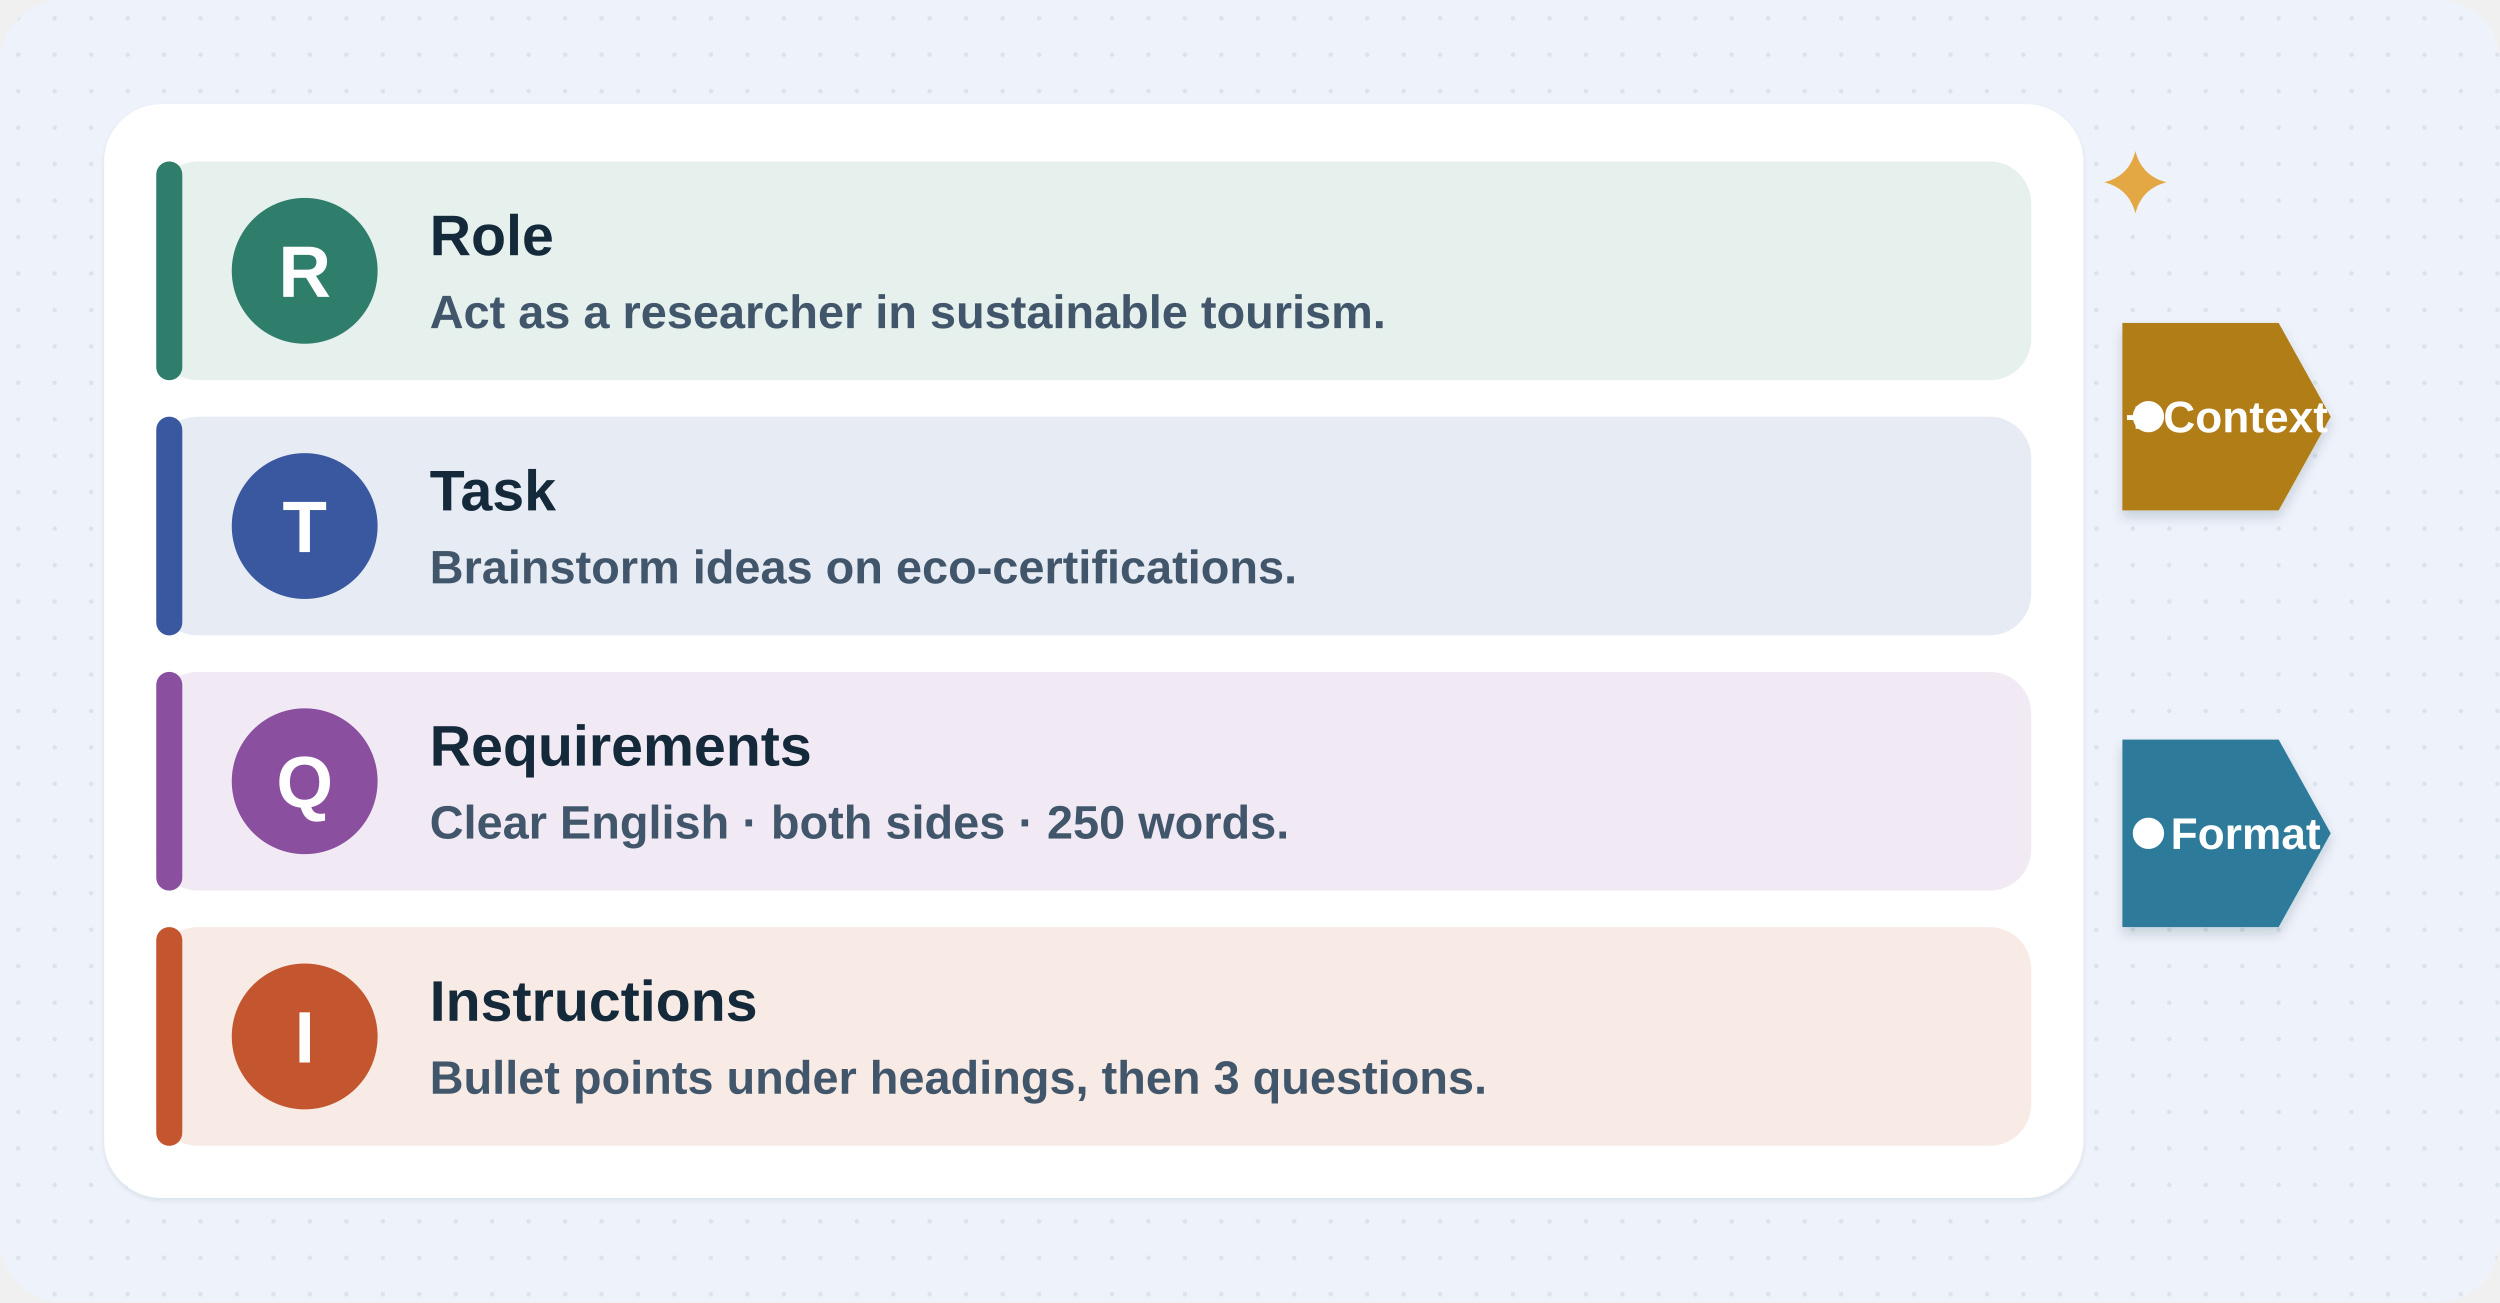
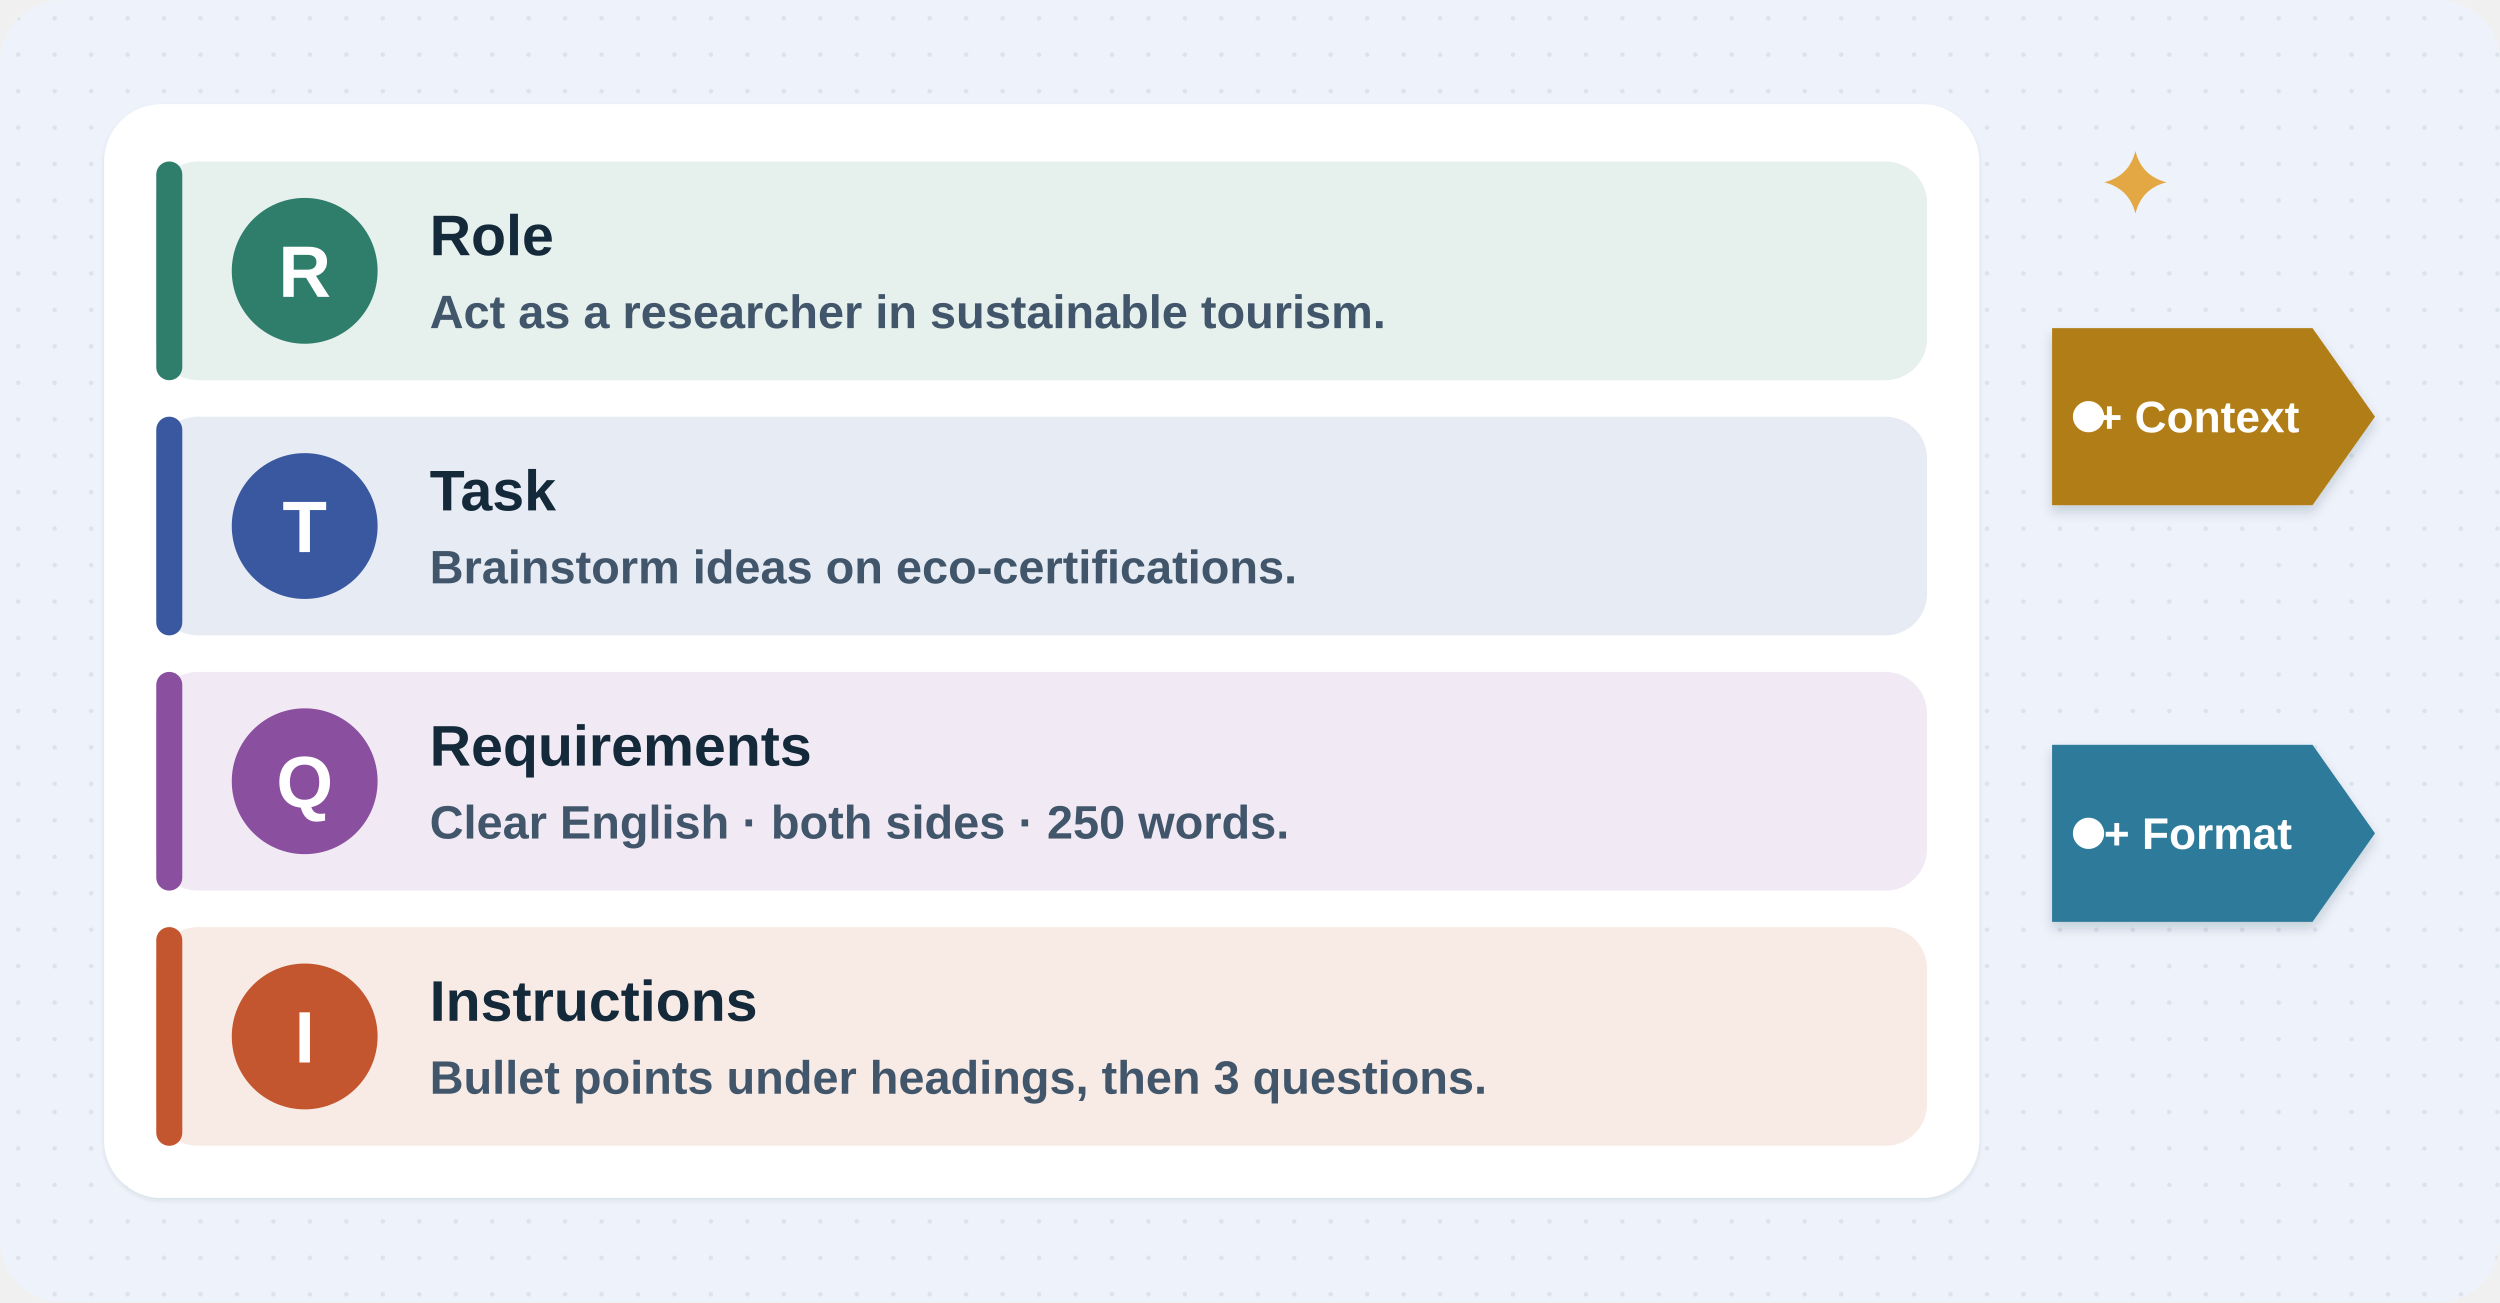
<svg xmlns="http://www.w3.org/2000/svg" viewBox="0 0 960 500" fill="none" role="img" aria-label="A prompt card cut into four coloured strips: Role, Task, Requirements and Instructions, each with an example about sustainability certifications in ecotourism. On the side, two tags: Context and Format.">
  <style>
.dp5-fl{animation:dp5-fl 6s ease-in-out infinite}.dp5-f2{animation-delay:-2s}.dp5-f3{animation-delay:-4s}
@keyframes dp5-fl{50%{translate:0 -6px}}
.dp5-tw{animation:dp5-tw 3.2s ease-in-out infinite;transform-box:fill-box;transform-origin:center}.dp5-t2{animation-delay:-1.1s}.dp5-t3{animation-delay:-2.2s}
@keyframes dp5-tw{0%,100%{opacity:.35;scale:.6}50%{opacity:1;scale:1}}
.dp5-bl{animation:dp5-bl 4.6s infinite;transform-box:fill-box;transform-origin:center}.dp5-b2{animation-delay:-1.6s}.dp5-b3{animation-delay:-3.1s}
@keyframes dp5-bl{0%,93%,100%{scale:1 1}96%{scale:1 .1}}
.dp5-pu{animation:dp5-pu 2.8s ease-in-out infinite;transform-box:fill-box;transform-origin:center}
@keyframes dp5-pu{0%,100%{scale:1}50%{scale:1.08}}
.dp5-dr{stroke-dasharray:6 9;animation:dp5-dr 1.6s linear infinite}
@keyframes dp5-dr{to{stroke-dashoffset:-30}}
.dp5-sp{animation:dp5-sp 30s linear infinite;transform-box:fill-box;transform-origin:center}
@keyframes dp5-sp{to{rotate:360deg}}
.dp5-sw{animation:dp5-sw 5s ease-in-out infinite;transform-box:fill-box;transform-origin:50% 100%}
@keyframes dp5-sw{50%{rotate:3deg}}
.dp5-wv{animation:dp5-wv 3s ease-out infinite;transform-box:fill-box;transform-origin:center}.dp5-w2{animation-delay:-1s}
@keyframes dp5-wv{0%{opacity:0;scale:.7}30%{opacity:.9}100%{opacity:0;scale:1.3}}
.dp5-ty{animation:dp5-ty 1.4s steps(1) infinite}.dp5-y2{animation-delay:-.45s}.dp5-y3{animation-delay:-.9s}
@keyframes dp5-ty{0%,100%{opacity:1}50%{opacity:.2}}
.dp5-sl{animation:dp5-sl 9s ease-in-out infinite}
@keyframes dp5-sl{50%{translate:14px 0}}

@media (prefers-reduced-motion: reduce){*{animation:none!important}}
</style>
  <defs>
    <linearGradient id="dp5-bg" x1="0" y1="0" x2="1" y2="1">
      <stop offset="0" stop-color="#eef3fb" />
      <stop offset="1" stop-color="#eef3fb" />
    </linearGradient>
    <pattern id="dp5-dots" width="14" height="14" patternUnits="userSpaceOnUse">
      <circle cx="7" cy="7" r=".9" fill="#14293a" fill-opacity=".08" />
    </pattern>
    <radialGradient id="dp5-glow" cx=".5" cy=".5" r=".5">
      <stop offset="0" stop-color="#fff" stop-opacity=".85" />
      <stop offset="1" stop-color="#fff" stop-opacity="0" />
    </radialGradient>
    <linearGradient id="dp5-paper" x1="0" y1="0" x2="0" y2="1">
      <stop offset="0" stop-color="#fff" />
      <stop offset="1" stop-color="#f6f1e6" />
    </linearGradient>
    <linearGradient id="dp5-gold" x1="0" y1="0" x2="1" y2="1">
      <stop offset="0" stop-color="#f7d27a" />
      <stop offset=".55" stop-color="#e3a843" />
      <stop offset="1" stop-color="#c4831f" />
    </linearGradient>
    <linearGradient id="dp5-leaf" x1="0" y1="0" x2="1" y2="1">
      <stop offset="0" stop-color="#6fbf8b" />
      <stop offset="1" stop-color="#2f7d6b" />
    </linearGradient>
    <linearGradient id="dp5-sea" x1="0" y1="0" x2="0" y2="1">
      <stop offset="0" stop-color="#7cc7d6" />
      <stop offset="1" stop-color="#2d7a9a" />
    </linearGradient>
    <linearGradient id="dp5-screen" x1="0" y1="0" x2="0" y2="1">
      <stop offset="0" stop-color="#eef3fb" />
      <stop offset="1" stop-color="#dfe8f6" />
    </linearGradient>
    <filter id="dp5-sh" x="-25%" y="-25%" width="150%" height="170%">
      <feDropShadow dx="0" dy="5" stdDeviation="5" flood-color="#14293a" flood-opacity=".16" />
      <feDropShadow dx="0" dy="1" stdDeviation=".8" flood-color="#14293a" flood-opacity=".1" />
    </filter>
    <filter id="dp5-sh2" x="-30%" y="-30%" width="160%" height="170%">
      <feDropShadow dx="0" dy="2.5" stdDeviation="2.2" flood-color="#14293a" flood-opacity=".18" />
    </filter>
    <filter id="dp5-blur" x="-50%" y="-50%" width="200%" height="200%">
      <feGaussianBlur stdDeviation="10" />
    </filter>
  </defs>
  <rect width="960" height="500" rx="24" fill="#eef3fb" />
  <rect width="960" height="500" rx="24" fill="url(#dp5-dots)" />
  <g filter="url(#dp5-sh)">
-     <rect x="40" y="40" width="760" height="420" rx="22" fill="#fff" />
+     <rect x="40" y="40" width="720" height="420" rx="22" fill="#fff" />
  </g>
  <g class="dp5-fl dp5-f1">
-     <rect x="60" y="62" width="720" height="84" rx="16" fill="#2f7d6b" fill-opacity=".12" />
+     <rect x="60" y="62" width="680" height="84" rx="16" fill="#2f7d6b" fill-opacity=".12" />
    <rect x="60" y="62" width="10" height="84" rx="5" fill="#2f7d6b" />
    <circle cx="117" cy="104" r="28" fill="#2f7d6b" />
    <text x="117" y="114" font-family="Manrope, Arial, sans-serif" font-size="28" font-weight="900" fill="#fff" text-anchor="middle">R</text>
    <text x="165" y="98" font-family="Manrope, Arial, sans-serif" font-size="22" font-weight="800" fill="#14293a">Role</text>
    <text x="165" y="126" font-family="Manrope, Arial, sans-serif" font-size="18" font-weight="600" fill="#41566a">Act as a researcher in sustainable tourism.</text>
  </g>
  <g class="dp5-fl dp5-f2">
-     <rect x="60" y="160" width="720" height="84" rx="16" fill="#3a58a0" fill-opacity=".12" />
+     <rect x="60" y="160" width="680" height="84" rx="16" fill="#3a58a0" fill-opacity=".12" />
    <rect x="60" y="160" width="10" height="84" rx="5" fill="#3a58a0" />
    <circle cx="117" cy="202" r="28" fill="#3a58a0" />
    <text x="117" y="212" font-family="Manrope, Arial, sans-serif" font-size="28" font-weight="900" fill="#fff" text-anchor="middle">T</text>
    <text x="165" y="196" font-family="Manrope, Arial, sans-serif" font-size="22" font-weight="800" fill="#14293a">Task</text>
    <text x="165" y="224" font-family="Manrope, Arial, sans-serif" font-size="18" font-weight="600" fill="#41566a">Brainstorm ideas on eco-certifications.</text>
  </g>
  <g class="dp5-fl dp5-f3">
-     <rect x="60" y="258" width="720" height="84" rx="16" fill="#8a4f9e" fill-opacity=".12" />
+     <rect x="60" y="258" width="680" height="84" rx="16" fill="#8a4f9e" fill-opacity=".12" />
    <rect x="60" y="258" width="10" height="84" rx="5" fill="#8a4f9e" />
    <circle cx="117" cy="300" r="28" fill="#8a4f9e" />
    <text x="117" y="310" font-family="Manrope, Arial, sans-serif" font-size="28" font-weight="900" fill="#fff" text-anchor="middle">Q</text>
    <text x="165" y="294" font-family="Manrope, Arial, sans-serif" font-size="22" font-weight="800" fill="#14293a">Requirements</text>
    <text x="165" y="322" font-family="Manrope, Arial, sans-serif" font-size="18" font-weight="600" fill="#41566a">Clear English · both sides · 250 words.</text>
  </g>
  <g class="dp5-fl dp5-f1">
-     <rect x="60" y="356" width="720" height="84" rx="16" fill="#c4562f" fill-opacity=".12" />
+     <rect x="60" y="356" width="680" height="84" rx="16" fill="#c4562f" fill-opacity=".12" />
    <rect x="60" y="356" width="10" height="84" rx="5" fill="#c4562f" />
    <circle cx="117" cy="398" r="28" fill="#c4562f" />
    <text x="117" y="408" font-family="Manrope, Arial, sans-serif" font-size="28" font-weight="900" fill="#fff" text-anchor="middle">I</text>
    <text x="165" y="392" font-family="Manrope, Arial, sans-serif" font-size="22" font-weight="800" fill="#14293a">Instructions</text>
    <text x="165" y="420" font-family="Manrope, Arial, sans-serif" font-size="18" font-weight="600" fill="#41566a">Bullet points under headings, then 3 questions.</text>
  </g>
-   <g transform="translate(845 160)" class="dp5-sw">
-     <path d="M-30 -36h60l20 36-20 36h-60z" fill="#b07d12" filter="url(#dp5-sh2)" />
-     <circle cx="-20" cy="0" r="6" fill="#fff" />
-     <text x="10" y="6" font-family="Manrope, Arial, sans-serif" font-size="17" font-weight="800" fill="#fff" text-anchor="middle">+ Context</text>
+   <g transform="translate(850 160)" class="dp5-sw">
+     <path d="M-62 -34h100l24 34-24 34h-100z" fill="#b07d12" filter="url(#dp5-sh2)" />
+     <circle cx="-48" cy="0" r="6" fill="#fff" />
+     <text x="-6" y="6" font-family="Manrope, Arial, sans-serif" font-size="17" font-weight="800" fill="#fff" text-anchor="middle">+ Context</text>
  </g>
-   <g transform="translate(845 320)" class="dp5-sw">
-     <path d="M-30 -36h60l20 36-20 36h-60z" fill="#2d7a9a" filter="url(#dp5-sh2)" />
-     <circle cx="-20" cy="0" r="6" fill="#fff" />
-     <text x="10" y="6" font-family="Manrope, Arial, sans-serif" font-size="17" font-weight="800" fill="#fff" text-anchor="middle">+ Format</text>
+   <g transform="translate(850 320)" class="dp5-sw">
+     <path d="M-62 -34h100l24 34-24 34h-100z" fill="#2d7a9a" filter="url(#dp5-sh2)" />
+     <circle cx="-48" cy="0" r="6" fill="#fff" />
+     <text x="-6" y="6" font-family="Manrope, Arial, sans-serif" font-size="17" font-weight="800" fill="#fff" text-anchor="middle">+ Format</text>
  </g>
  <path class="dp5-tw dp5-t" d="M820 58Q822.4 67.6 832 70Q822.4 72.4 820 82Q817.6 72.4 808 70Q817.6 67.6 820 58z" fill="#e3a843" />
</svg>
